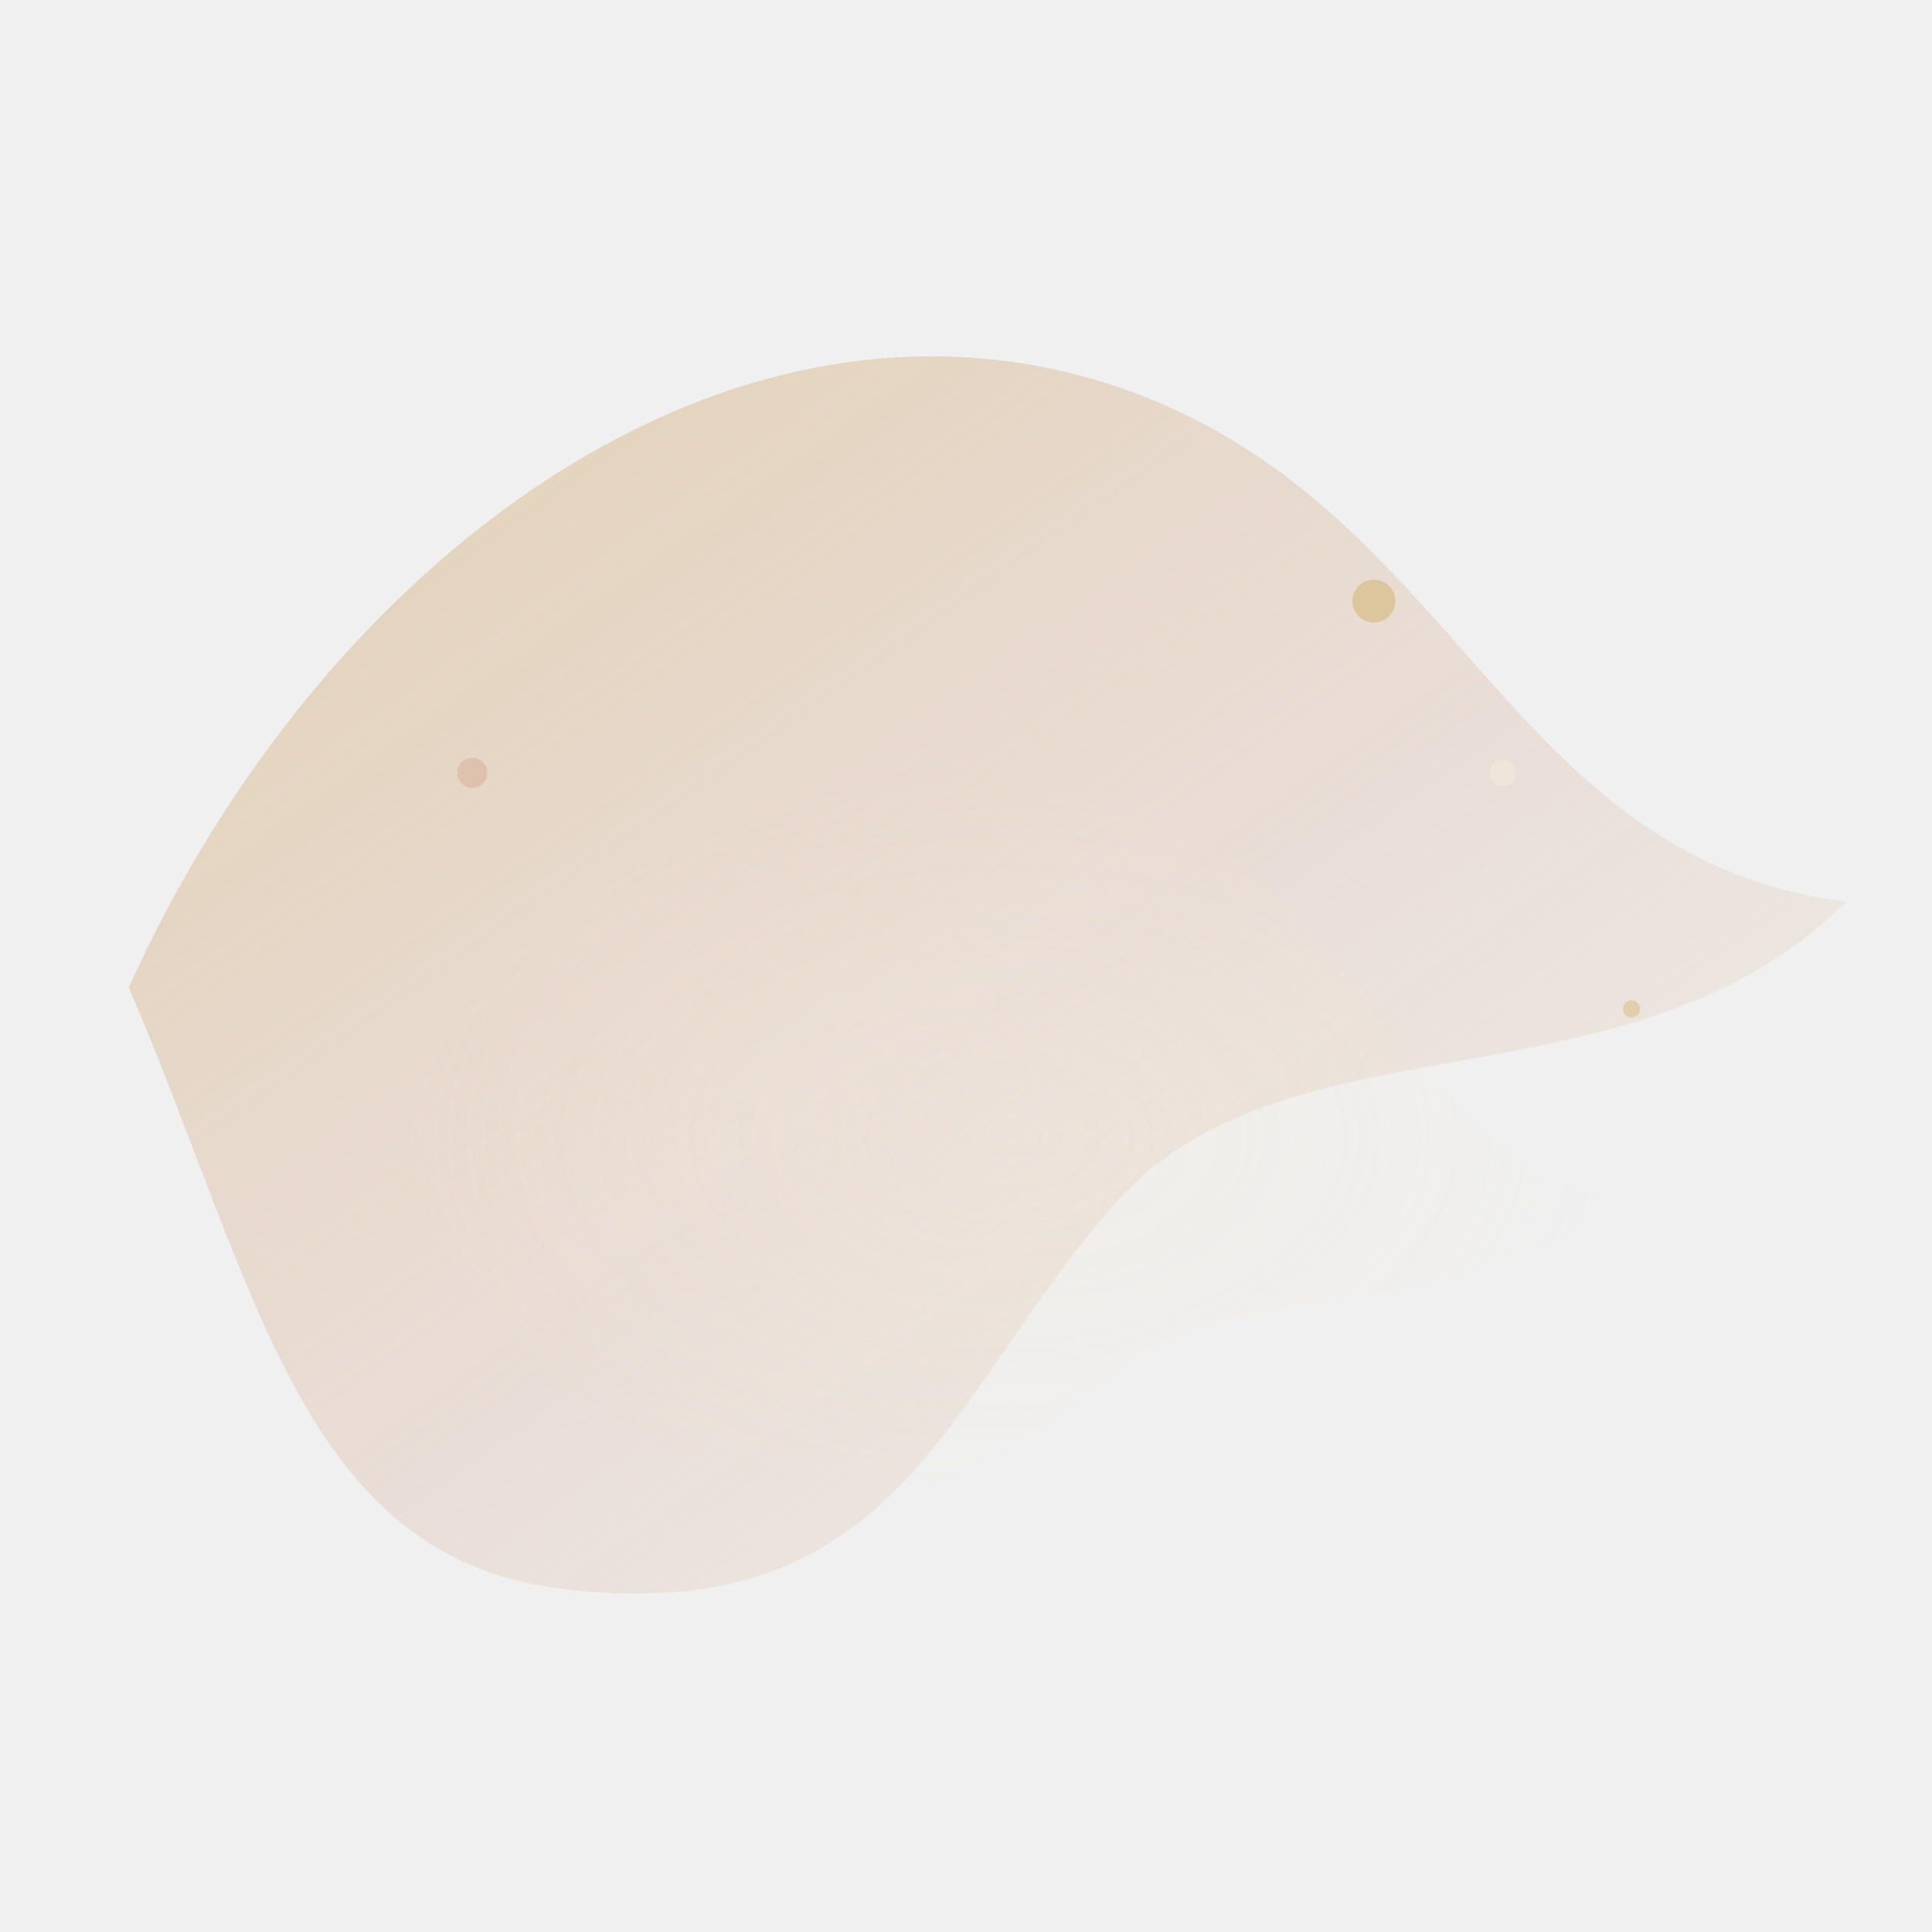
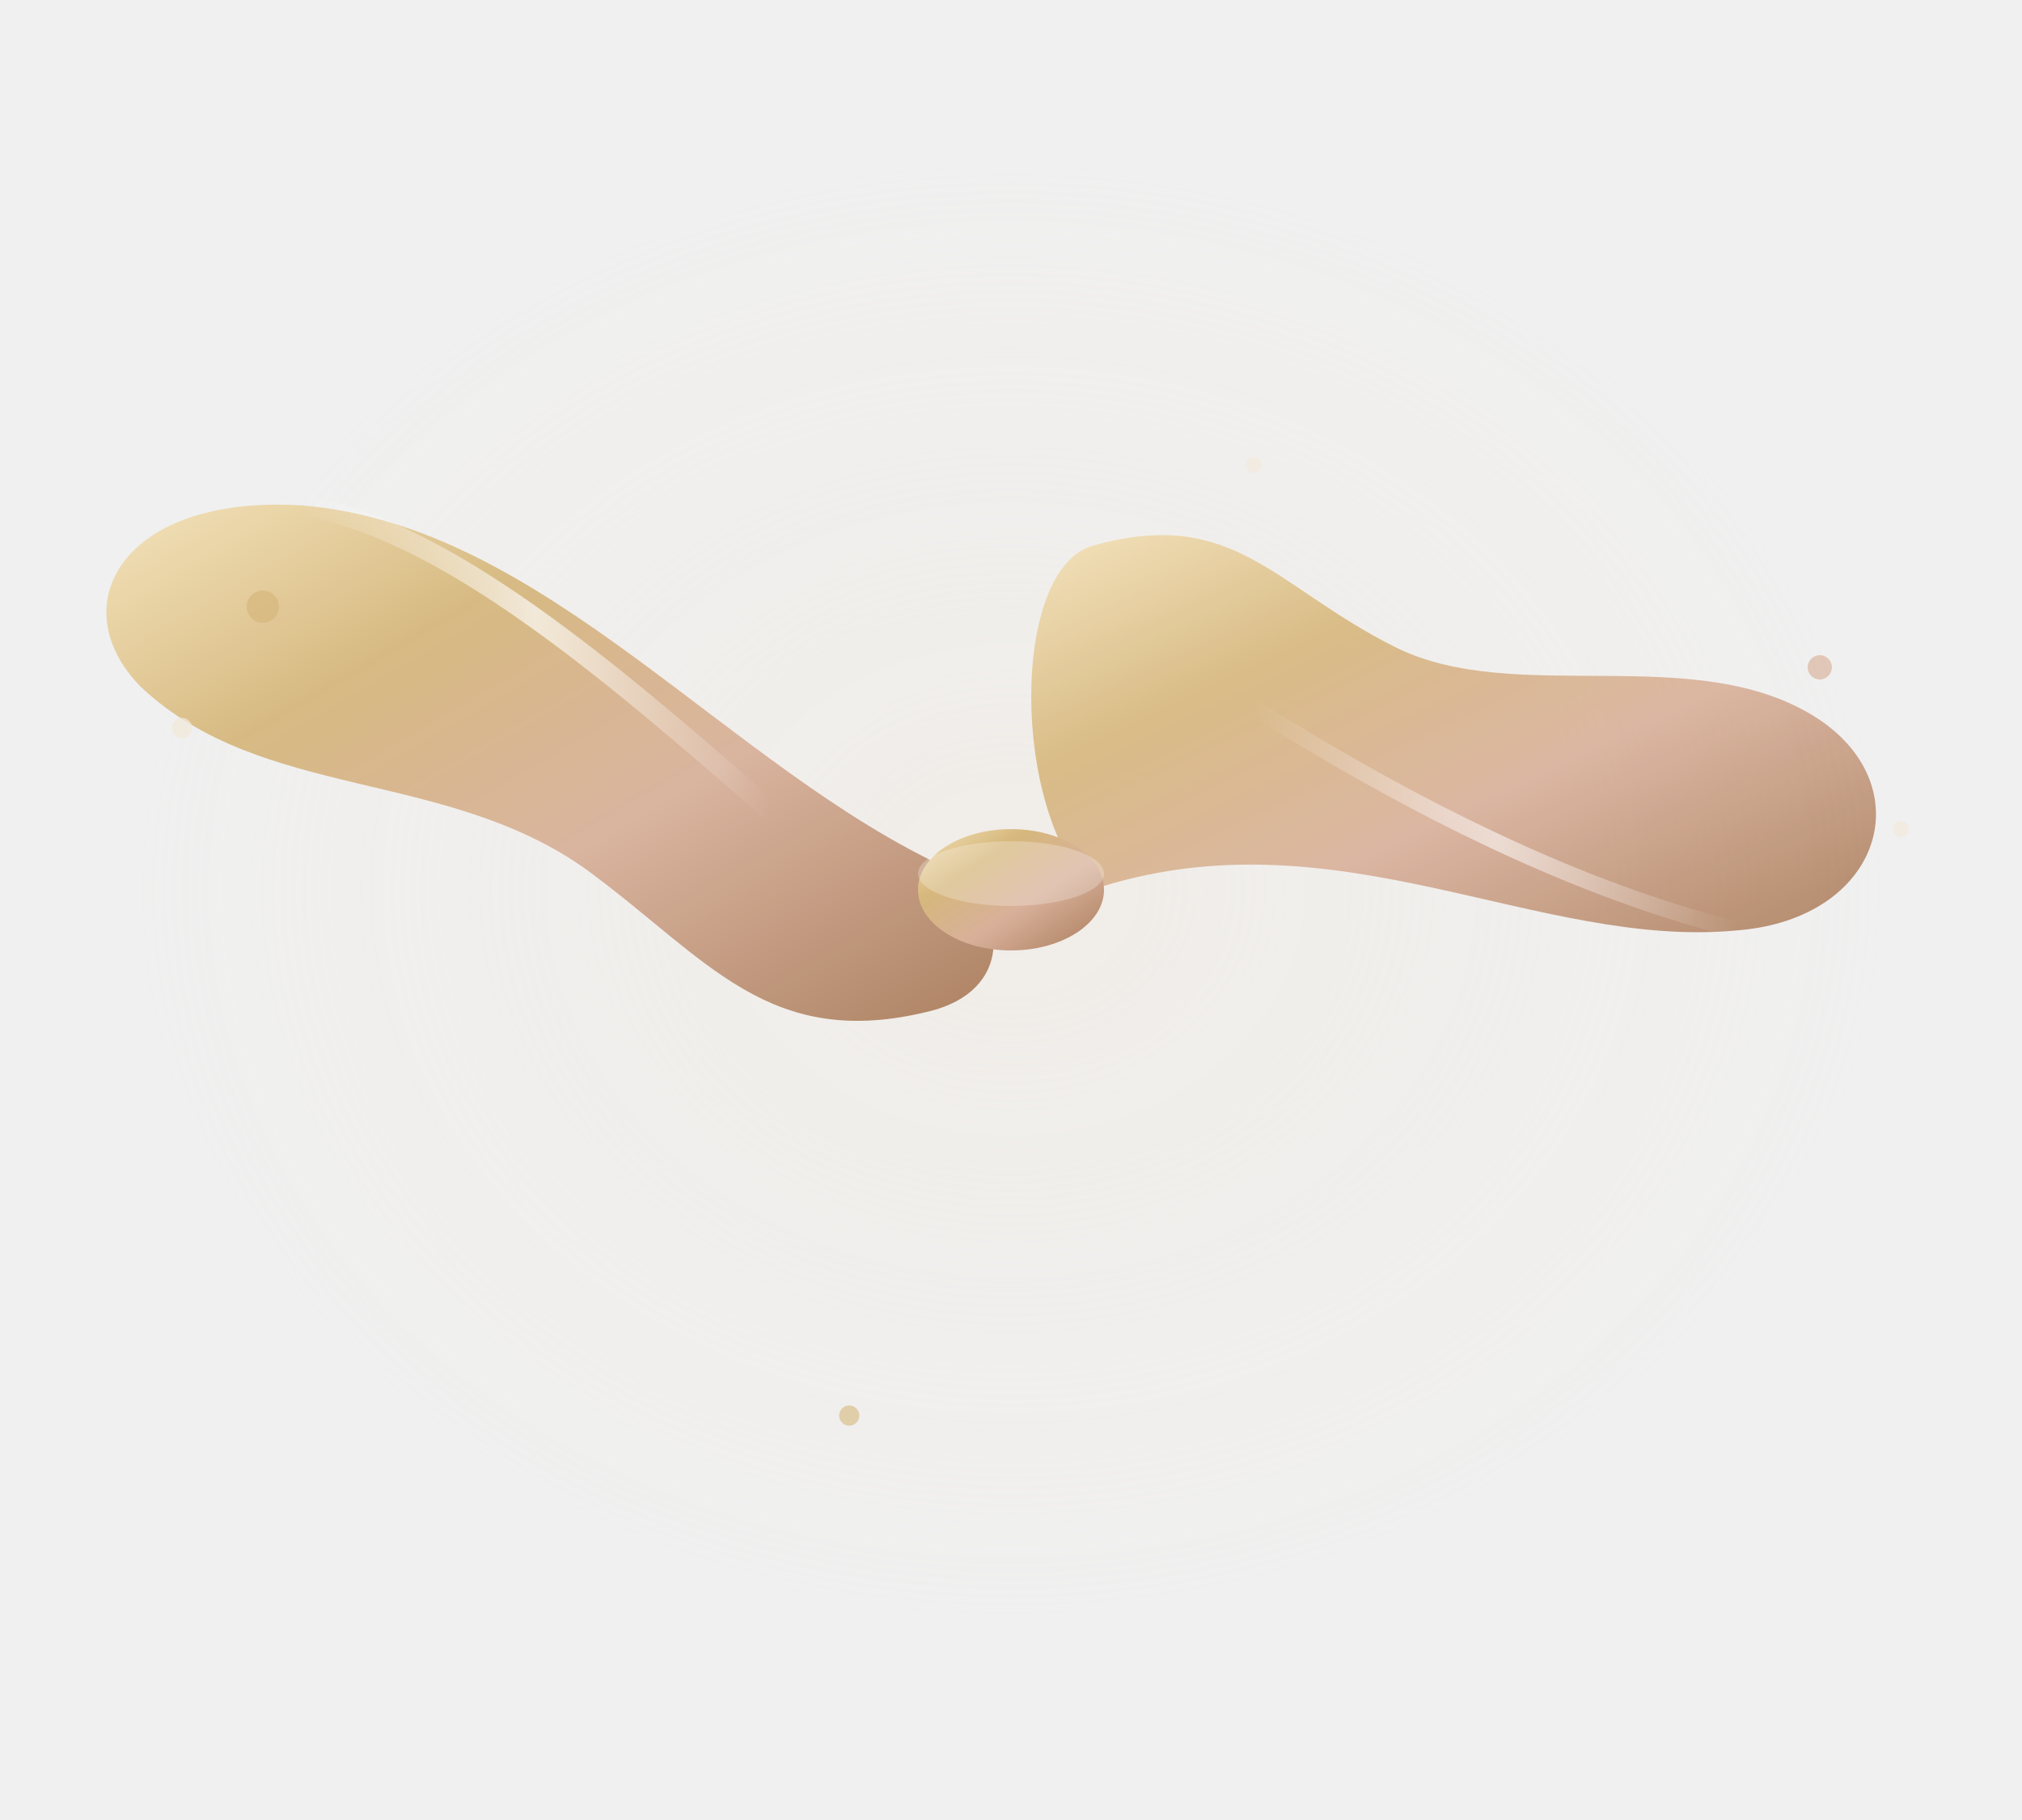
- <svg xmlns="http://www.w3.org/2000/svg" viewBox="0 0 900 900" fill="none">
+ <svg xmlns="http://www.w3.org/2000/svg" viewBox="0 0 1000 900" fill="none">
  <defs>
-     <linearGradient id="splash1a" x1="0" y1="0" x2="1" y2="1">
-       <stop offset="0%" stop-color="#D6B77C" stop-opacity="0.55" />
-       <stop offset="55%" stop-color="#D8B09A" stop-opacity="0.28" />
-       <stop offset="100%" stop-color="#D6B77C" stop-opacity="0" />
+     <linearGradient id="rib1Main" x1="0" y1="0" x2="1" y2="1">
+       <stop offset="0%" stop-color="#f4e2b8" />
+       <stop offset="30%" stop-color="#D6B77C" />
+       <stop offset="60%" stop-color="#D8B09A" />
+       <stop offset="100%" stop-color="#a97c5a" />
    </linearGradient>
-     <radialGradient id="splash1b" cx="50%" cy="50%" r="50%">
-       <stop offset="0%" stop-color="#F2E8DA" stop-opacity="0.5" />
+     <linearGradient id="rib1Sheen" x1="0" y1="0" x2="1" y2="0">
+       <stop offset="0%" stop-color="#ffffff" stop-opacity="0" />
+       <stop offset="50%" stop-color="#ffffff" stop-opacity="0.85" />
+       <stop offset="100%" stop-color="#ffffff" stop-opacity="0" />
+     </linearGradient>
+     <radialGradient id="rib1Soft" cx="50%" cy="50%" r="50%">
+       <stop offset="0%" stop-color="#F2E8DA" stop-opacity="0.35" />
      <stop offset="100%" stop-color="#F2E8DA" stop-opacity="0" />
    </radialGradient>
  </defs>
-   <path d="M60 460            C 150 260, 340 120, 520 180            C 680 234, 700 400, 860 420            C 760 520, 600 470, 520 560            C 440 650, 420 760, 260 740            C 140 724, 120 600, 60 460 Z" fill="url(#splash1a)" />
-   <path d="M180 500 C 260 380, 420 320, 540 380 C 640 430, 660 540, 760 560            C 680 620, 580 590, 520 640 C 440 700, 400 720, 300 690 C 220 664, 200 580, 180 500 Z" fill="url(#splash1b)" opacity="0.7" />
-   <circle cx="640" cy="280" r="10" fill="#D6B77C" opacity="0.6" />
-   <circle cx="700" cy="360" r="6" fill="#F2E8DA" opacity="0.7" />
-   <circle cx="220" cy="360" r="7" fill="#D8B09A" opacity="0.55" />
-   <circle cx="760" cy="470" r="4" fill="#D6B77C" opacity="0.5" />
+   <ellipse cx="500" cy="440" rx="430" ry="360" fill="url(#rib1Soft)" />
+   <path d="M470 430            C 360 380, 270 260, 150 250            C 60 244, 30 300, 70 340            C 130 396, 220 380, 290 430            C 350 474, 380 520, 460 500            C 500 490, 500 452, 470 430 Z" fill="url(#rib1Main)" opacity="0.94" />
+   <path d="M150 250 C 220 262, 300 330, 380 400" stroke="url(#rib1Sheen)" stroke-width="10" stroke-linecap="round" fill="none" opacity="0.8" />
+   <path d="M540 440            C 660 400, 760 470, 860 460            C 930 454, 950 390, 900 356            C 840 316, 750 350, 690 320            C 630 290, 610 250, 540 270            C 500 282, 500 400, 540 440 Z" fill="url(#rib1Main)" opacity="0.9" />
+   <path d="M860 460 C 780 440, 700 400, 620 350" stroke="url(#rib1Sheen)" stroke-width="8" stroke-linecap="round" fill="none" opacity="0.65" />
+   <ellipse cx="500" cy="440" rx="46" ry="30" fill="url(#rib1Main)" />
+   <ellipse cx="500" cy="432" rx="46" ry="16" fill="#ffffff" opacity="0.25" />
+   <circle cx="130" cy="300" r="8" fill="#D6B77C" opacity="0.7" />
+   <circle cx="90" cy="360" r="5" fill="#F2E8DA" opacity="0.75" />
+   <circle cx="900" cy="330" r="6" fill="#D8B09A" opacity="0.65" />
+   <circle cx="940" cy="410" r="4" fill="#F2E8DA" opacity="0.7" />
+   <circle cx="420" cy="700" r="5" fill="#D6B77C" opacity="0.6" />
+   <circle cx="620" cy="230" r="4" fill="#F2E8DA" opacity="0.6" />
</svg>
